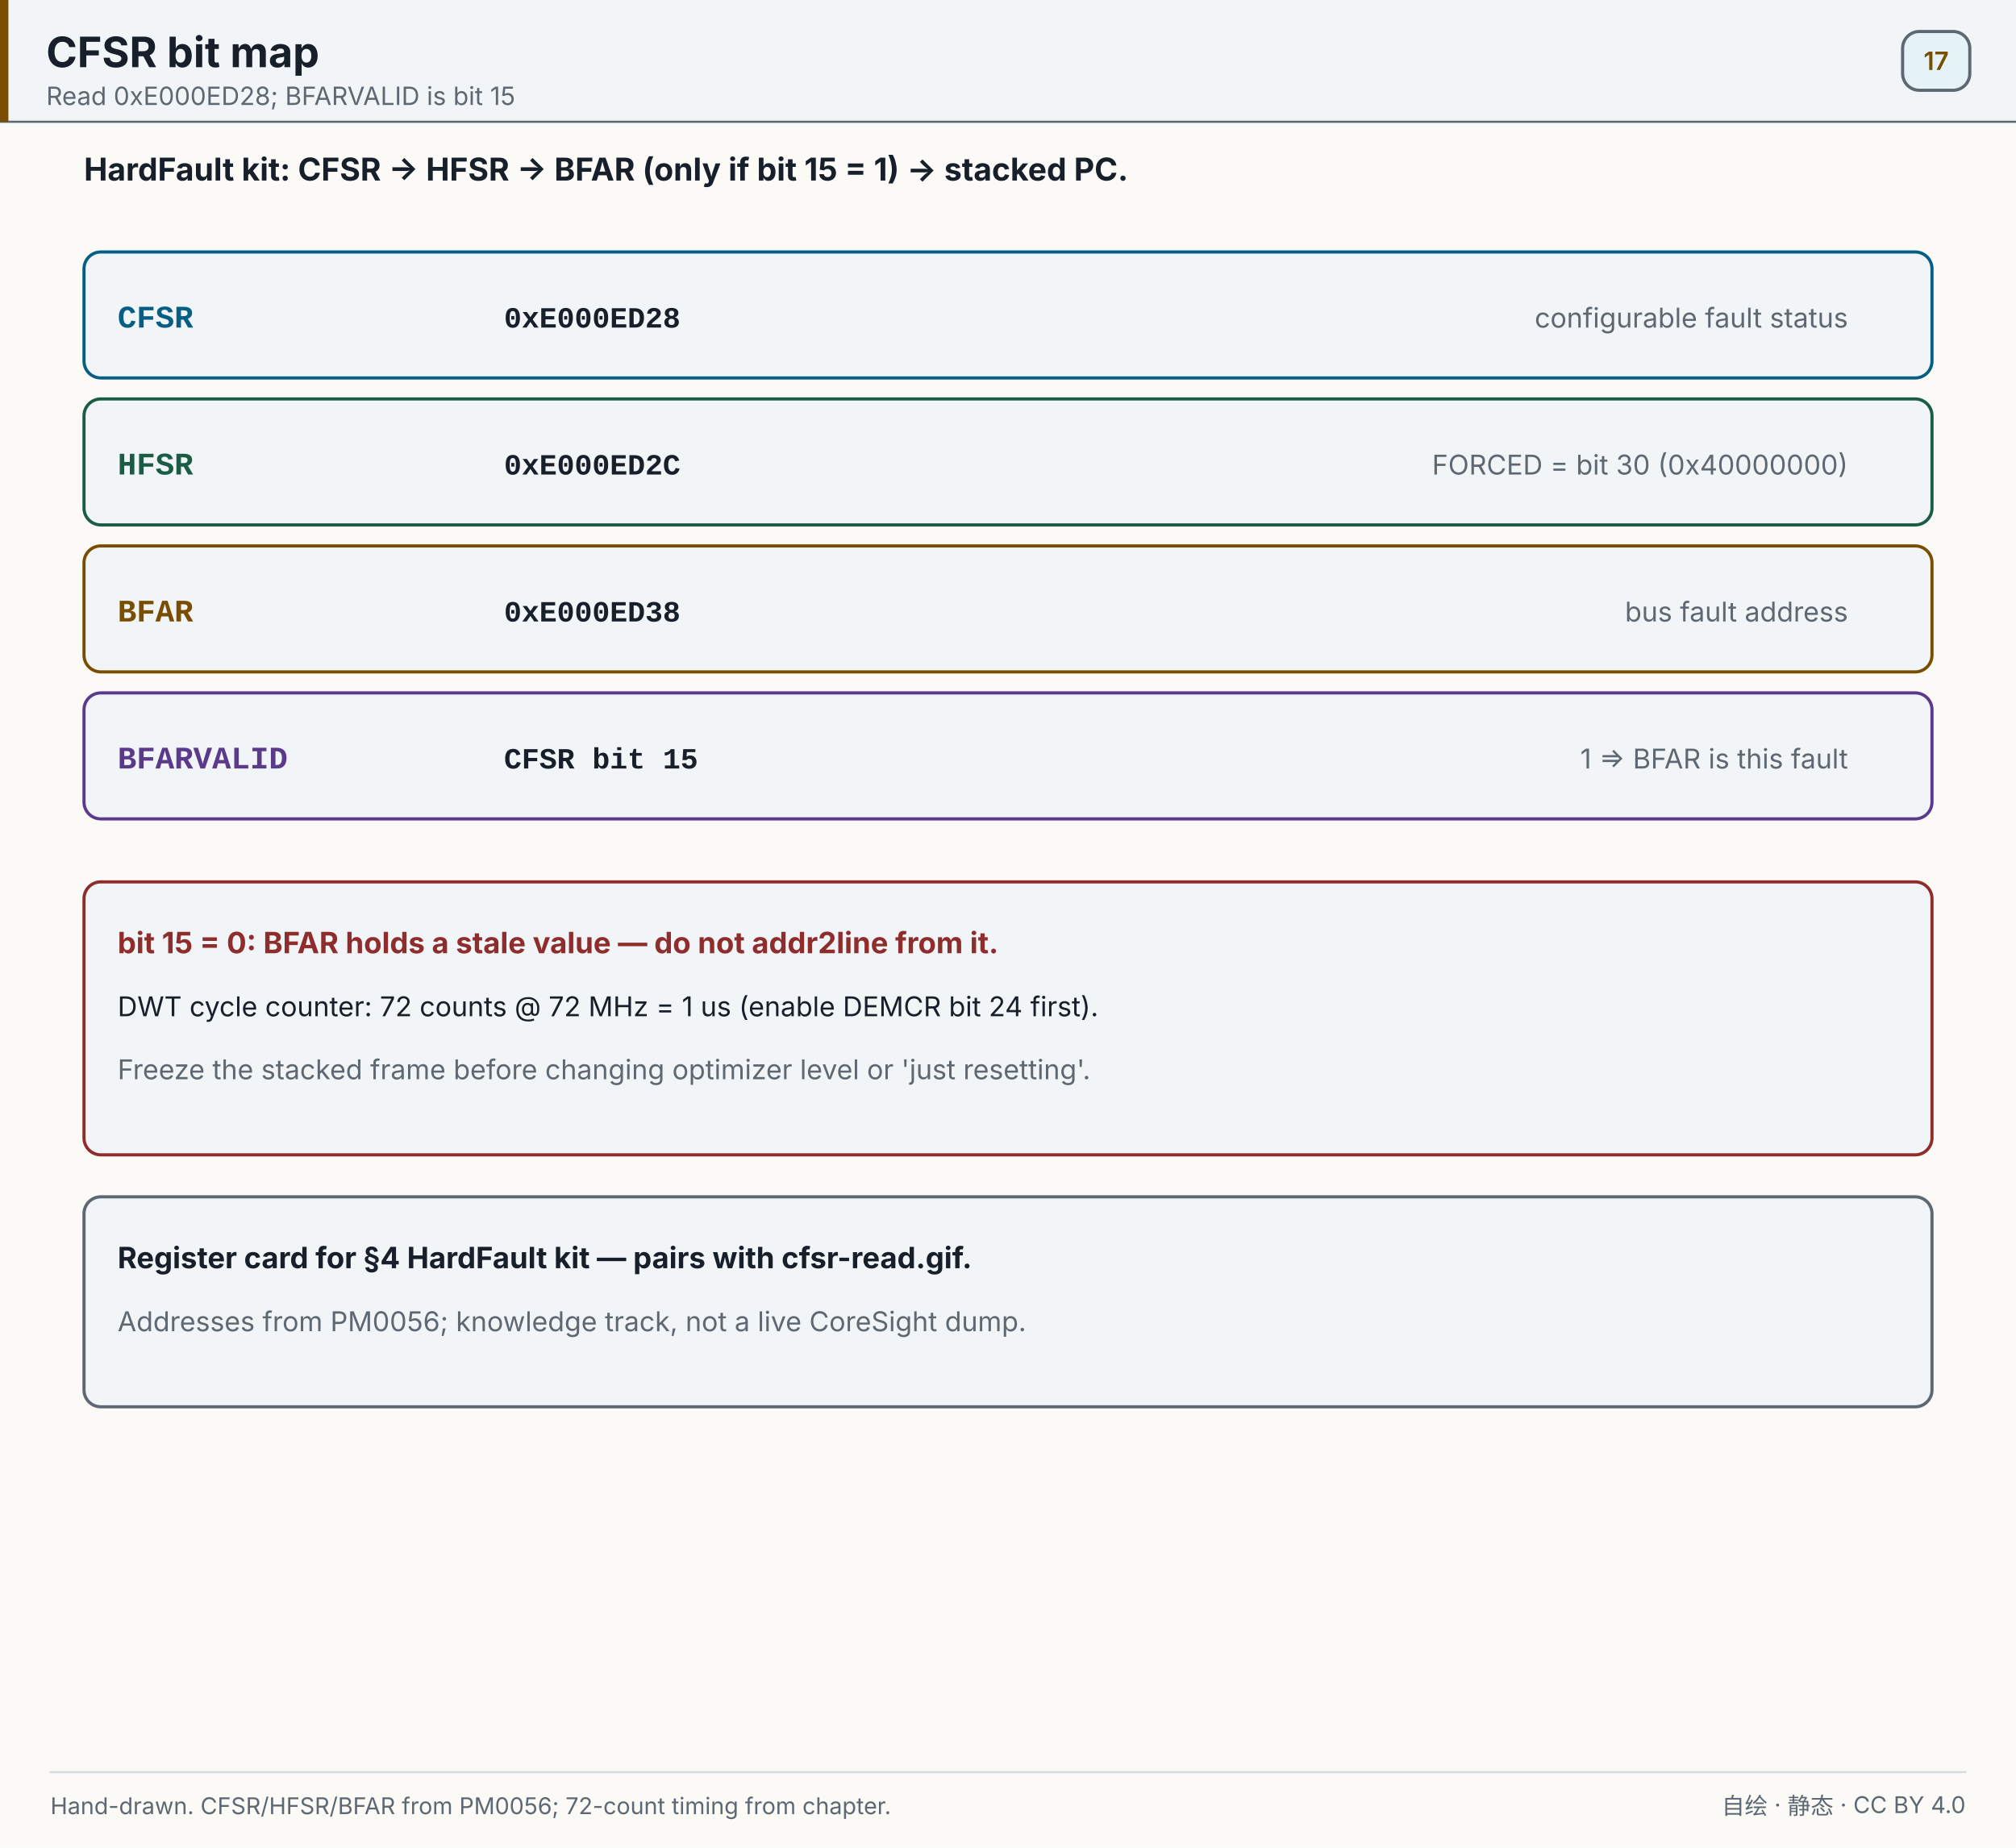
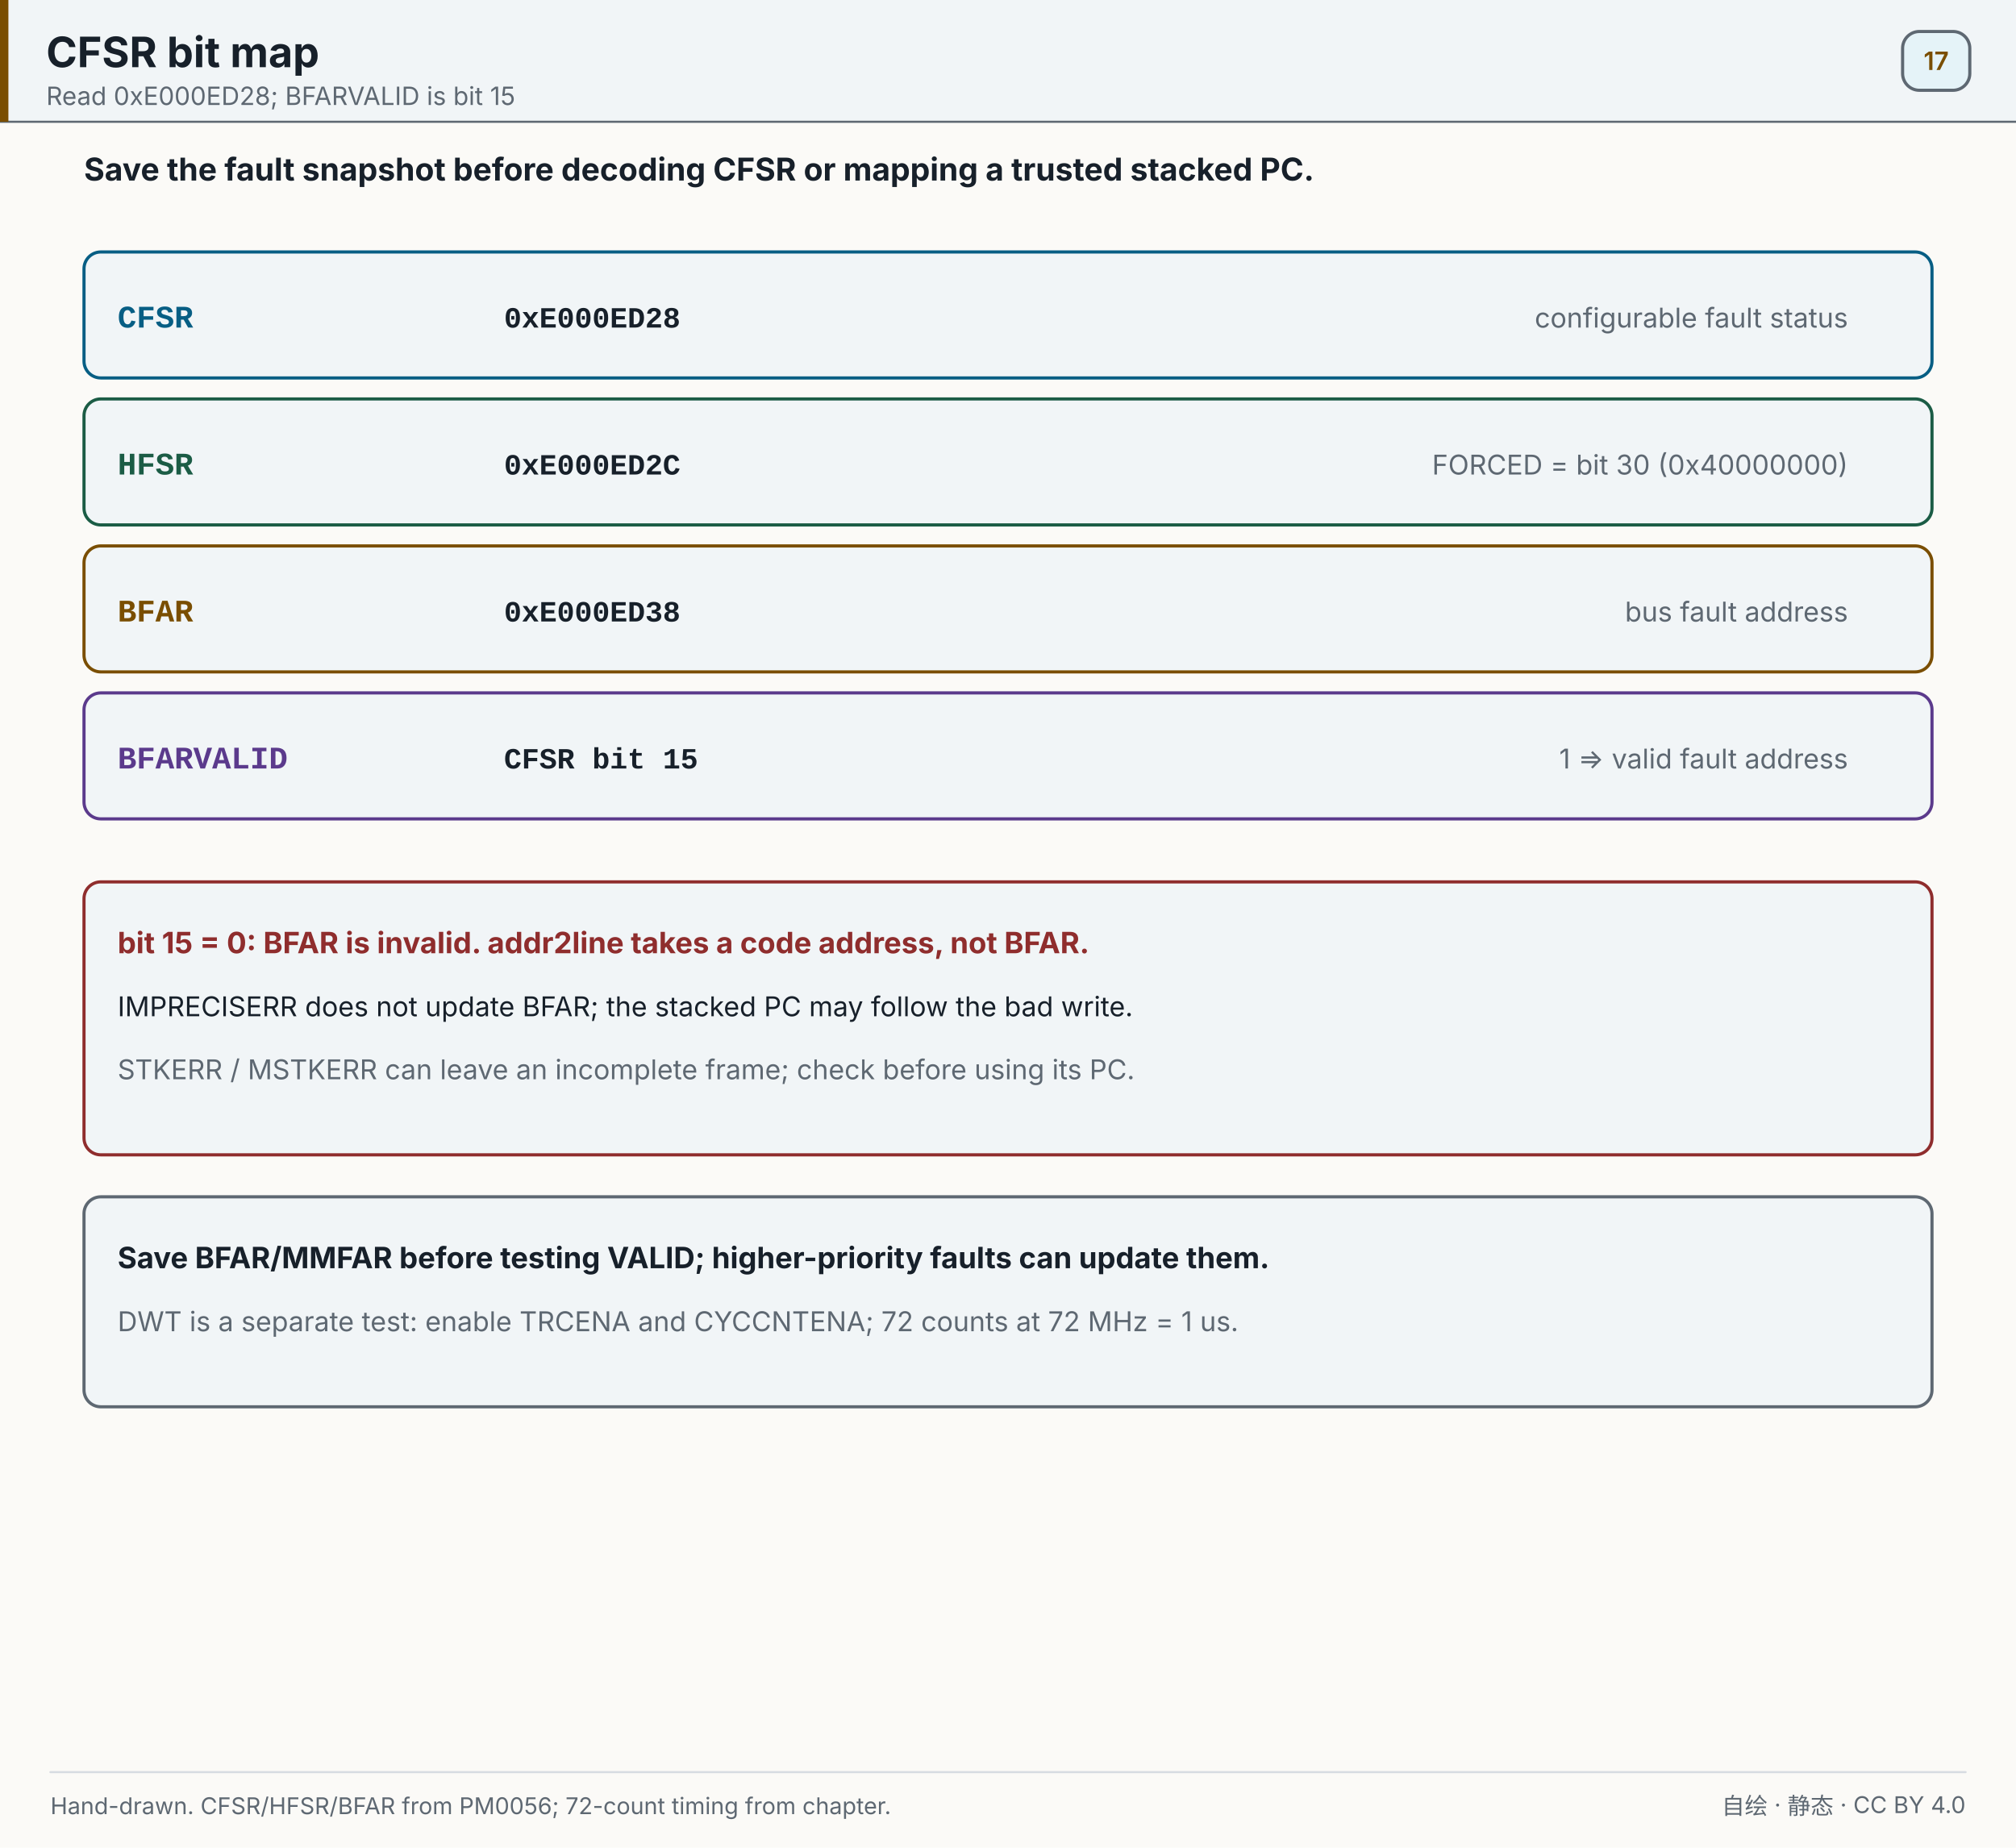
<svg xmlns="http://www.w3.org/2000/svg" width="960" height="880" viewBox="0 0 960 880" role="img" aria-label="CFSR bit map">
  <rect x="0" y="0" width="960" height="880" fill="#fbfaf7" />
  <rect x="0" y="0" width="960" height="58" fill="#f1f5f7" opacity="1" />
  <line x1="0" y1="58" x2="960" y2="58" stroke="#5e6872" stroke-width="1" stroke-linecap="round" opacity="1" />
  <rect x="0" y="0" width="4" height="58" fill="#7a4e00" opacity="1" />
  <text x="22" y="32" font-size="20" fill="#17202a" text-anchor="start" opacity="1" font-family="'PingFang SC','Hiragino Sans GB','Microsoft YaHei',system-ui,-apple-system,'Segoe UI',sans-serif" font-weight="700">CFSR bit map</text>
  <text x="22" y="50" font-size="12" fill="#5e6872" text-anchor="start" opacity="1" font-family="'PingFang SC','Hiragino Sans GB','Microsoft YaHei',system-ui,-apple-system,'Segoe UI',sans-serif">Read 0xE000ED28; BFARVALID is bit 15</text>
  <rect x="906" y="15" width="32" height="28" fill="#e5f3f8" opacity="1" rx="8" stroke="#5e6872" stroke-width="1.5" />
  <text x="922" y="33.32" font-size="12" fill="#7a4e00" text-anchor="middle" opacity="1" font-family="'PingFang SC','Hiragino Sans GB','Microsoft YaHei',system-ui,-apple-system,'Segoe UI',sans-serif" font-weight="600">17</text>
-   <text x="40" y="86" font-size="15" fill="#17202a" text-anchor="start" opacity="1" font-family="'PingFang SC','Hiragino Sans GB','Microsoft YaHei',system-ui,-apple-system,'Segoe UI',sans-serif" font-weight="700">HardFault kit: CFSR → HFSR → BFAR (only if bit 15 = 1) → stacked PC.</text>
+   <text x="40" y="86" font-size="15" fill="#17202a" text-anchor="start" opacity="1" font-family="'PingFang SC','Hiragino Sans GB','Microsoft YaHei',system-ui,-apple-system,'Segoe UI',sans-serif" font-weight="700">Save the fault snapshot before decoding CFSR or mapping a trusted stacked PC.</text>
  <rect x="40" y="120" width="880" height="60" fill="#f1f5f7" opacity="1" rx="8" stroke="#075e84" stroke-width="1.5" />
  <text x="56" y="156" font-size="15" fill="#075e84" text-anchor="start" opacity="1" font-family="ui-monospace,SFMono-Regular,'JetBrains Mono',Consolas,'Courier New',monospace" font-weight="700">CFSR</text>
  <text x="240" y="156" font-size="14" fill="#17202a" text-anchor="start" opacity="1" font-family="ui-monospace,SFMono-Regular,'JetBrains Mono',Consolas,'Courier New',monospace" font-weight="700">0xE000ED28</text>
  <text x="880" y="156" font-size="13" fill="#5e6872" text-anchor="end" opacity="1" font-family="'PingFang SC','Hiragino Sans GB','Microsoft YaHei',system-ui,-apple-system,'Segoe UI',sans-serif">configurable fault status</text>
  <rect x="40" y="190" width="880" height="60" fill="#f1f5f7" opacity="1" rx="8" stroke="#1b5c45" stroke-width="1.5" />
  <text x="56" y="226" font-size="15" fill="#1b5c45" text-anchor="start" opacity="1" font-family="ui-monospace,SFMono-Regular,'JetBrains Mono',Consolas,'Courier New',monospace" font-weight="700">HFSR</text>
  <text x="240" y="226" font-size="14" fill="#17202a" text-anchor="start" opacity="1" font-family="ui-monospace,SFMono-Regular,'JetBrains Mono',Consolas,'Courier New',monospace" font-weight="700">0xE000ED2C</text>
  <text x="880" y="226" font-size="13" fill="#5e6872" text-anchor="end" opacity="1" font-family="'PingFang SC','Hiragino Sans GB','Microsoft YaHei',system-ui,-apple-system,'Segoe UI',sans-serif">FORCED = bit 30 (0x40000000)</text>
  <rect x="40" y="260" width="880" height="60" fill="#f1f5f7" opacity="1" rx="8" stroke="#7a4e00" stroke-width="1.5" />
  <text x="56" y="296" font-size="15" fill="#7a4e00" text-anchor="start" opacity="1" font-family="ui-monospace,SFMono-Regular,'JetBrains Mono',Consolas,'Courier New',monospace" font-weight="700">BFAR</text>
  <text x="240" y="296" font-size="14" fill="#17202a" text-anchor="start" opacity="1" font-family="ui-monospace,SFMono-Regular,'JetBrains Mono',Consolas,'Courier New',monospace" font-weight="700">0xE000ED38</text>
  <text x="880" y="296" font-size="13" fill="#5e6872" text-anchor="end" opacity="1" font-family="'PingFang SC','Hiragino Sans GB','Microsoft YaHei',system-ui,-apple-system,'Segoe UI',sans-serif">bus fault address</text>
  <rect x="40" y="330" width="880" height="60" fill="#f1f5f7" opacity="1" rx="8" stroke="#5b3a8c" stroke-width="1.5" />
  <text x="56" y="366" font-size="15" fill="#5b3a8c" text-anchor="start" opacity="1" font-family="ui-monospace,SFMono-Regular,'JetBrains Mono',Consolas,'Courier New',monospace" font-weight="700">BFARVALID</text>
  <text x="240" y="366" font-size="14" fill="#17202a" text-anchor="start" opacity="1" font-family="ui-monospace,SFMono-Regular,'JetBrains Mono',Consolas,'Courier New',monospace" font-weight="700">CFSR bit 15</text>
-   <text x="880" y="366" font-size="13" fill="#5e6872" text-anchor="end" opacity="1" font-family="'PingFang SC','Hiragino Sans GB','Microsoft YaHei',system-ui,-apple-system,'Segoe UI',sans-serif">1 =&gt; BFAR is this fault</text>
+   <text x="880" y="366" font-size="13" fill="#5e6872" text-anchor="end" opacity="1" font-family="'PingFang SC','Hiragino Sans GB','Microsoft YaHei',system-ui,-apple-system,'Segoe UI',sans-serif">1 =&gt; valid fault address</text>
  <rect x="40" y="420" width="880" height="130" fill="#f1f5f7" opacity="1" rx="8" stroke="#8f2d2d" stroke-width="1.5" />
-   <text x="56" y="454" font-size="14" fill="#8f2d2d" text-anchor="start" opacity="1" font-family="'PingFang SC','Hiragino Sans GB','Microsoft YaHei',system-ui,-apple-system,'Segoe UI',sans-serif" font-weight="700">bit 15 = 0: BFAR holds a stale value — do not addr2line from it.</text>
-   <text x="56" y="484" font-size="13" fill="#17202a" text-anchor="start" opacity="1" font-family="'PingFang SC','Hiragino Sans GB','Microsoft YaHei',system-ui,-apple-system,'Segoe UI',sans-serif">DWT cycle counter: 72 counts @ 72 MHz = 1 us (enable DEMCR bit 24 first).</text>
-   <text x="56" y="514" font-size="13" fill="#5e6872" text-anchor="start" opacity="1" font-family="'PingFang SC','Hiragino Sans GB','Microsoft YaHei',system-ui,-apple-system,'Segoe UI',sans-serif">Freeze the stacked frame before changing optimizer level or 'just resetting'.</text>
+   <text x="56" y="454" font-size="14" fill="#8f2d2d" text-anchor="start" opacity="1" font-family="'PingFang SC','Hiragino Sans GB','Microsoft YaHei',system-ui,-apple-system,'Segoe UI',sans-serif" font-weight="700">bit 15 = 0: BFAR is invalid. addr2line takes a code address, not BFAR.</text>
+   <text x="56" y="484" font-size="13" fill="#17202a" text-anchor="start" opacity="1" font-family="'PingFang SC','Hiragino Sans GB','Microsoft YaHei',system-ui,-apple-system,'Segoe UI',sans-serif">IMPRECISERR does not update BFAR; the stacked PC may follow the bad write.</text>
+   <text x="56" y="514" font-size="13" fill="#5e6872" text-anchor="start" opacity="1" font-family="'PingFang SC','Hiragino Sans GB','Microsoft YaHei',system-ui,-apple-system,'Segoe UI',sans-serif">STKERR / MSTKERR can leave an incomplete frame; check before using its PC.</text>
  <rect x="40" y="570" width="880" height="100" fill="#f1f5f7" opacity="1" rx="8" stroke="#5e6872" stroke-width="1.5" />
-   <text x="56" y="604" font-size="14" fill="#17202a" text-anchor="start" opacity="1" font-family="'PingFang SC','Hiragino Sans GB','Microsoft YaHei',system-ui,-apple-system,'Segoe UI',sans-serif" font-weight="700">Register card for §4 HardFault kit — pairs with cfsr-read.gif.</text>
-   <text x="56" y="634" font-size="13" fill="#5e6872" text-anchor="start" opacity="1" font-family="'PingFang SC','Hiragino Sans GB','Microsoft YaHei',system-ui,-apple-system,'Segoe UI',sans-serif">Addresses from PM0056; knowledge track, not a live CoreSight dump.</text>
+   <text x="56" y="604" font-size="14" fill="#17202a" text-anchor="start" opacity="1" font-family="'PingFang SC','Hiragino Sans GB','Microsoft YaHei',system-ui,-apple-system,'Segoe UI',sans-serif" font-weight="700">Save BFAR/MMFAR before testing VALID; higher-priority faults can update them.</text>
+   <text x="56" y="634" font-size="13" fill="#5e6872" text-anchor="start" opacity="1" font-family="'PingFang SC','Hiragino Sans GB','Microsoft YaHei',system-ui,-apple-system,'Segoe UI',sans-serif">DWT is a separate test: enable TRCENA and CYCCNTENA; 72 counts at 72 MHz = 1 us.</text>
  <line x1="24" y1="844" x2="936" y2="844" stroke="#d7dce1" stroke-width="1" stroke-linecap="round" opacity="1" />
  <text x="24" y="864" font-size="11" fill="#5e6872" text-anchor="start" opacity="1" font-family="'PingFang SC','Hiragino Sans GB','Microsoft YaHei',system-ui,-apple-system,'Segoe UI',sans-serif">Hand-drawn. CFSR/HFSR/BFAR from PM0056; 72-count timing from chapter.</text>
  <text x="936" y="864" font-size="11" fill="#5e6872" text-anchor="end" opacity="1" font-family="'PingFang SC','Hiragino Sans GB','Microsoft YaHei',system-ui,-apple-system,'Segoe UI',sans-serif">自绘 · 静态 · CC BY 4.0</text>
</svg>
